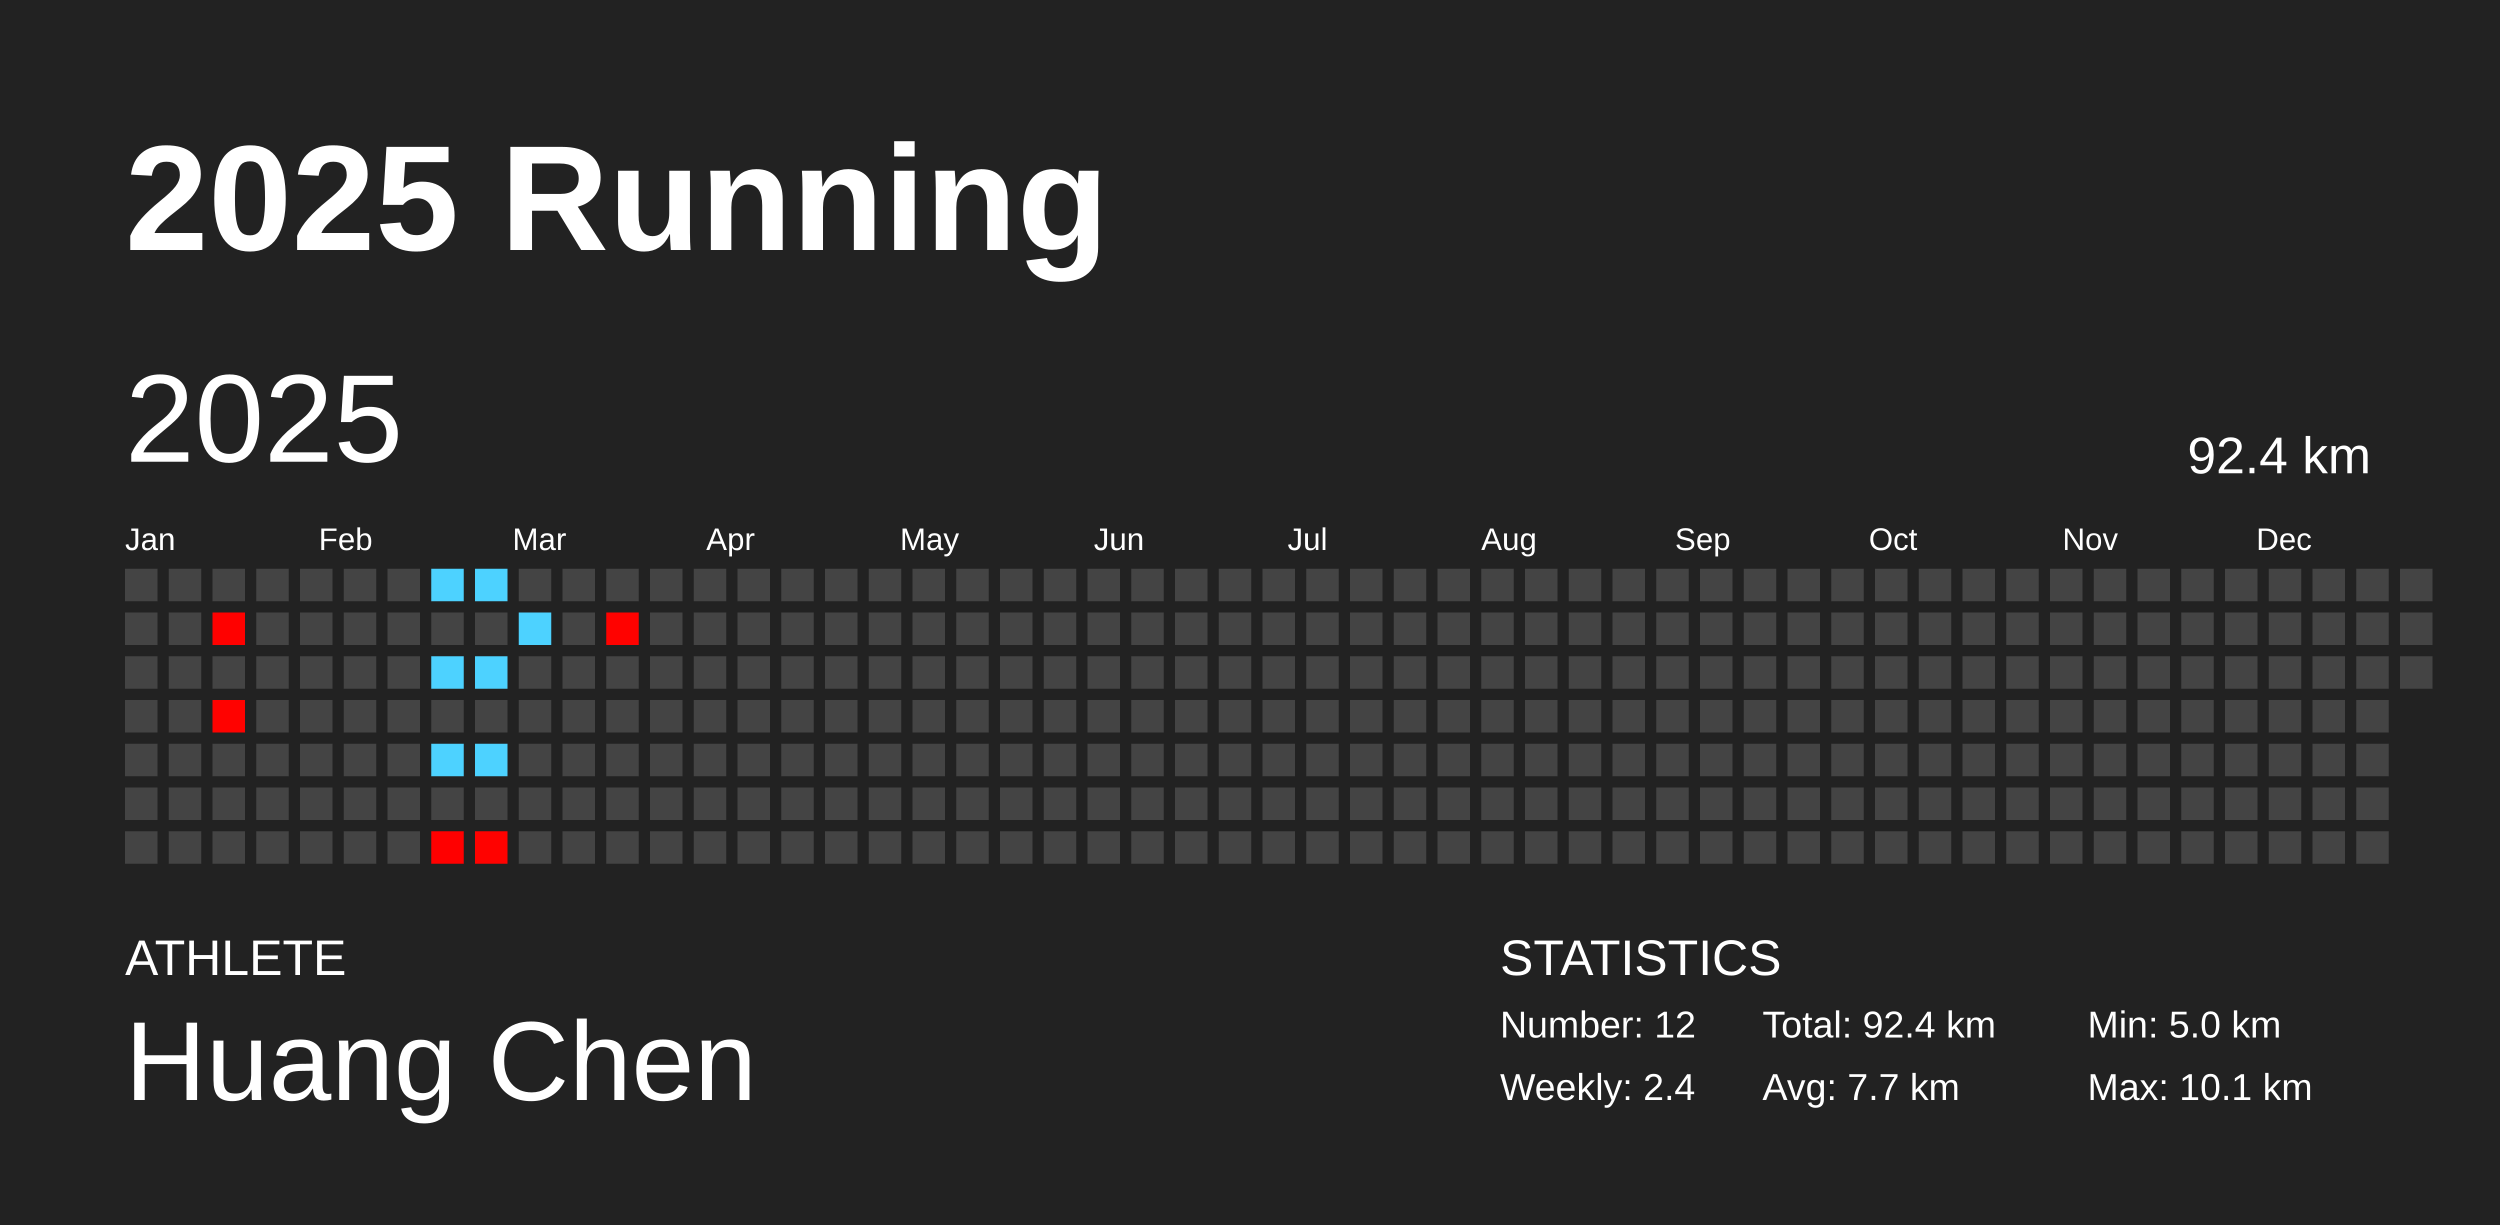
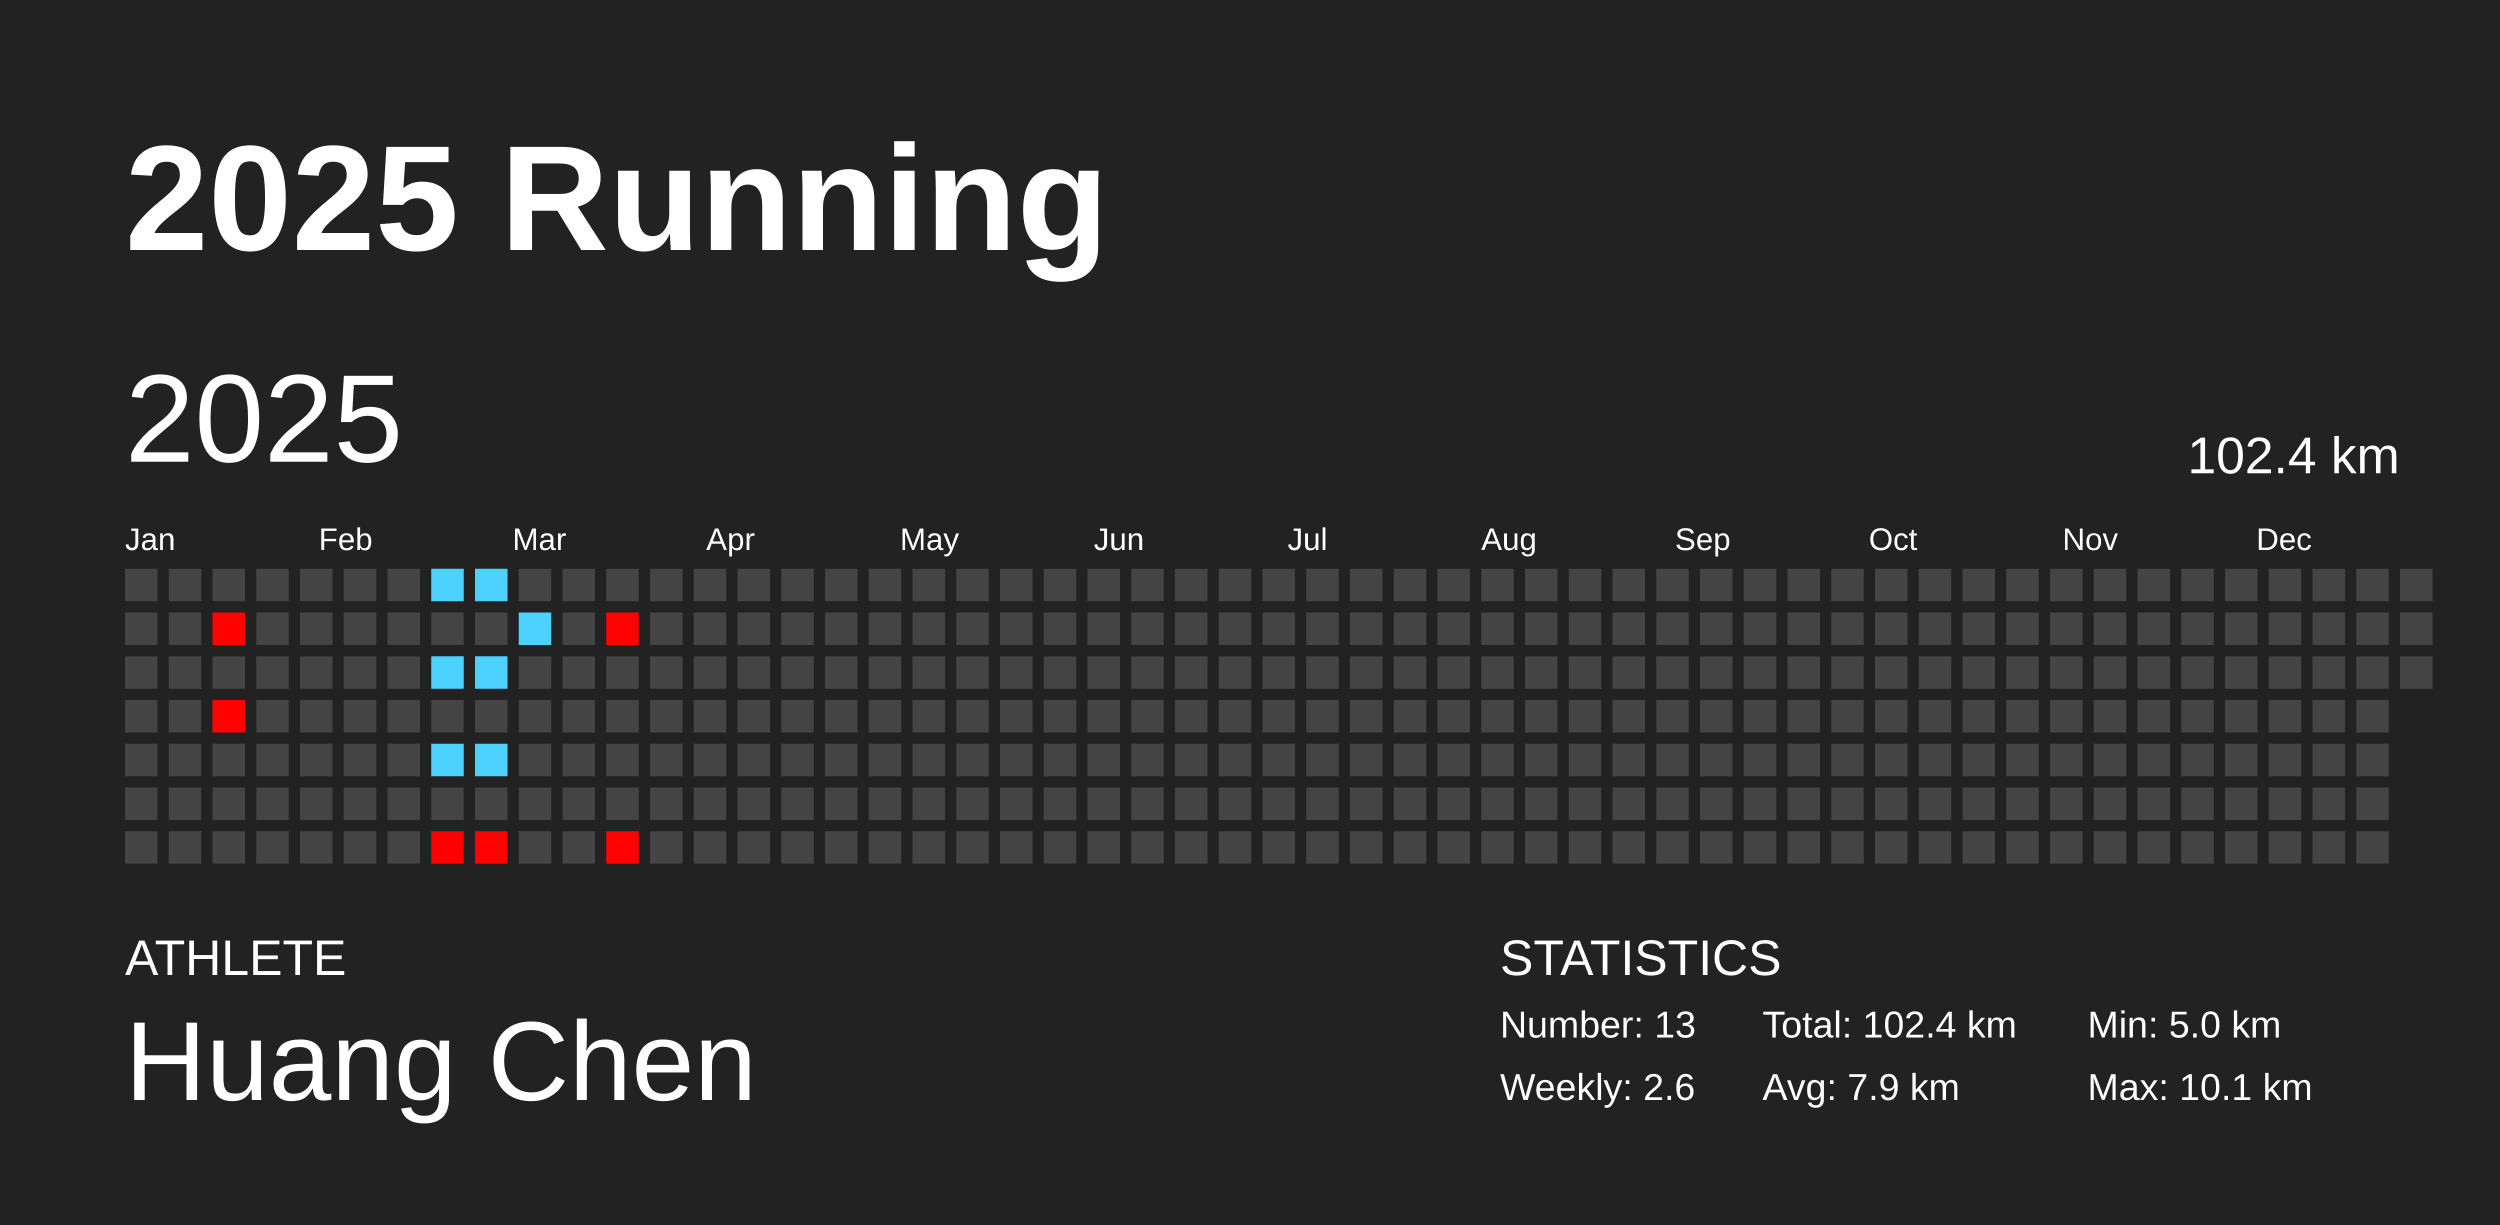
<svg xmlns="http://www.w3.org/2000/svg" baseProfile="full" height="98mm" version="1.1" viewBox="0,0,200,98" width="200mm">
  <defs />
  <rect fill="#222222" height="98" width="200" x="0" y="0" />
  <text fill="#FFFFFF" style="font-size:12px; font-family:Arial; font-weight:bold;" x="10" y="20">2025 Running</text>
  <text fill="#FFFFFF" style="font-size:4px; font-family:Arial" x="10" y="78">ATHLETE</text>
  <text fill="#FFFFFF" style="font-size:9px; font-family:Arial" x="10" y="88">Huang Chen</text>
  <text fill="#FFFFFF" style="font-size:4px; font-family:Arial" x="120" y="78">STATISTICS</text>
-   <text fill="#FFFFFF" style="font-size:3px; font-family:Arial" x="120" y="83">Number: 12</text>
-   <text fill="#FFFFFF" style="font-size:3px; font-family:Arial" x="120" y="88">Weekly: 2.4</text>
-   <text fill="#FFFFFF" style="font-size:3px; font-family:Arial" x="141" y="83">Total: 92.4 km</text>
-   <text fill="#FFFFFF" style="font-size:3px; font-family:Arial" x="141" y="88">Avg: 7.7 km</text>
+   <text fill="#FFFFFF" style="font-size:3px; font-family:Arial" x="120" y="83">Number: 13</text>
+   <text fill="#FFFFFF" style="font-size:3px; font-family:Arial" x="120" y="88">Weekly: 2.6</text>
+   <text fill="#FFFFFF" style="font-size:3px; font-family:Arial" x="141" y="83">Total: 102.4 km</text>
+   <text fill="#FFFFFF" style="font-size:3px; font-family:Arial" x="141" y="88">Avg: 7.9 km</text>
  <text fill="#FFFFFF" style="font-size:3px; font-family:Arial" x="167" y="83">Min: 5.0 km</text>
  <text fill="#FFFFFF" style="font-size:3px; font-family:Arial" x="167" y="88">Max: 10.1 km</text>
  <text dominant-baseline="hanging" fill="#FFFFFF" style="font-size:10.0px; font-family:Arial;" x="10" y="30">2025</text>
-   <text dominant-baseline="hanging" fill="#FFFFFF" style="font-size:4.125px; font-family:Arial;" x="175" y="35">92.4 km</text>
+   <text dominant-baseline="hanging" fill="#FFFFFF" style="font-size:4.125px; font-family:Arial;" x="175" y="35">102.4 km</text>
  <text fill="#FFFFFF" style="font-size:2.5px; font-family:Arial" x="10.0" y="44">Jan</text>
  <text fill="#FFFFFF" style="font-size:2.5px; font-family:Arial" x="25.5" y="44">Feb</text>
  <text fill="#FFFFFF" style="font-size:2.5px; font-family:Arial" x="41.0" y="44">Mar</text>
  <text fill="#FFFFFF" style="font-size:2.5px; font-family:Arial" x="56.5" y="44">Apr</text>
  <text fill="#FFFFFF" style="font-size:2.5px; font-family:Arial" x="72.0" y="44">May</text>
  <text fill="#FFFFFF" style="font-size:2.5px; font-family:Arial" x="87.5" y="44">Jun</text>
  <text fill="#FFFFFF" style="font-size:2.5px; font-family:Arial" x="103.0" y="44">Jul</text>
  <text fill="#FFFFFF" style="font-size:2.5px; font-family:Arial" x="118.5" y="44">Aug</text>
  <text fill="#FFFFFF" style="font-size:2.5px; font-family:Arial" x="134.0" y="44">Sep</text>
  <text fill="#FFFFFF" style="font-size:2.5px; font-family:Arial" x="149.5" y="44">Oct</text>
  <text fill="#FFFFFF" style="font-size:2.5px; font-family:Arial" x="165.0" y="44">Nov</text>
  <text fill="#FFFFFF" style="font-size:2.5px; font-family:Arial" x="180.5" y="44">Dec</text>
  <rect fill="#444444" height="2.6" width="2.6" x="10.0" y="45.5" />
  <rect fill="#444444" height="2.6" width="2.6" x="10.0" y="49.0" />
  <rect fill="#444444" height="2.6" width="2.6" x="10.0" y="52.5" />
  <rect fill="#444444" height="2.6" width="2.6" x="10.0" y="56.0" />
  <rect fill="#444444" height="2.6" width="2.6" x="10.0" y="59.5" />
  <rect fill="#444444" height="2.6" width="2.6" x="10.0" y="63.0" />
  <rect fill="#444444" height="2.6" width="2.6" x="10.0" y="66.5" />
  <rect fill="#444444" height="2.6" width="2.6" x="13.5" y="45.5" />
  <rect fill="#444444" height="2.6" width="2.6" x="13.5" y="49.0" />
  <rect fill="#444444" height="2.6" width="2.6" x="13.5" y="52.5" />
  <rect fill="#444444" height="2.6" width="2.6" x="13.5" y="56.0" />
  <rect fill="#444444" height="2.6" width="2.6" x="13.5" y="59.5" />
  <rect fill="#444444" height="2.6" width="2.6" x="13.5" y="63.0" />
  <rect fill="#444444" height="2.6" width="2.6" x="13.5" y="66.5" />
  <rect fill="#444444" height="2.6" width="2.6" x="17.0" y="45.5" />
  <rect fill="#ff0100" height="2.6" width="2.6" x="17.0" y="49.0" />
  <rect fill="#444444" height="2.6" width="2.6" x="17.0" y="52.5" />
  <rect fill="#ff0200" height="2.6" width="2.6" x="17.0" y="56.0" />
  <rect fill="#444444" height="2.6" width="2.6" x="17.0" y="59.5" />
  <rect fill="#444444" height="2.6" width="2.6" x="17.0" y="63.0" />
  <rect fill="#444444" height="2.6" width="2.6" x="17.0" y="66.5" />
  <rect fill="#444444" height="2.6" width="2.6" x="20.5" y="45.5" />
  <rect fill="#444444" height="2.6" width="2.6" x="20.5" y="49.0" />
  <rect fill="#444444" height="2.6" width="2.6" x="20.5" y="52.5" />
  <rect fill="#444444" height="2.6" width="2.6" x="20.5" y="56.0" />
  <rect fill="#444444" height="2.6" width="2.6" x="20.5" y="59.5" />
  <rect fill="#444444" height="2.6" width="2.6" x="20.5" y="63.0" />
  <rect fill="#444444" height="2.6" width="2.6" x="20.5" y="66.5" />
  <rect fill="#444444" height="2.6" width="2.6" x="24.0" y="45.5" />
  <rect fill="#444444" height="2.6" width="2.6" x="24.0" y="49.0" />
  <rect fill="#444444" height="2.6" width="2.6" x="24.0" y="52.5" />
  <rect fill="#444444" height="2.6" width="2.6" x="24.0" y="56.0" />
  <rect fill="#444444" height="2.6" width="2.6" x="24.0" y="59.5" />
  <rect fill="#444444" height="2.6" width="2.6" x="24.0" y="63.0" />
  <rect fill="#444444" height="2.6" width="2.6" x="24.0" y="66.5" />
  <rect fill="#444444" height="2.6" width="2.6" x="27.5" y="45.5" />
  <rect fill="#444444" height="2.6" width="2.6" x="27.5" y="49.0" />
  <rect fill="#444444" height="2.6" width="2.6" x="27.5" y="52.5" />
  <rect fill="#444444" height="2.6" width="2.6" x="27.5" y="56.0" />
  <rect fill="#444444" height="2.6" width="2.6" x="27.5" y="59.5" />
  <rect fill="#444444" height="2.6" width="2.6" x="27.5" y="63.0" />
  <rect fill="#444444" height="2.6" width="2.6" x="27.5" y="66.5" />
  <rect fill="#444444" height="2.6" width="2.6" x="31.0" y="45.5" />
  <rect fill="#444444" height="2.6" width="2.6" x="31.0" y="49.0" />
  <rect fill="#444444" height="2.6" width="2.6" x="31.0" y="52.5" />
  <rect fill="#444444" height="2.6" width="2.6" x="31.0" y="56.0" />
  <rect fill="#444444" height="2.6" width="2.6" x="31.0" y="59.5" />
  <rect fill="#444444" height="2.6" width="2.6" x="31.0" y="63.0" />
  <rect fill="#444444" height="2.6" width="2.6" x="31.0" y="66.5" />
  <rect fill="#4dd2ff" height="2.6" width="2.6" x="34.5" y="45.5" />
  <rect fill="#444444" height="2.6" width="2.6" x="34.5" y="49.0" />
  <rect fill="#4dd2ff" height="2.6" width="2.6" x="34.5" y="52.5" />
  <rect fill="#444444" height="2.6" width="2.6" x="34.5" y="56.0" />
  <rect fill="#4dd2ff" height="2.6" width="2.6" x="34.5" y="59.5" />
  <rect fill="#444444" height="2.6" width="2.6" x="34.5" y="63.0" />
  <rect fill="#ff0000" height="2.6" width="2.6" x="34.5" y="66.5" />
  <rect fill="#4dd2ff" height="2.6" width="2.6" x="38.0" y="45.5" />
  <rect fill="#444444" height="2.6" width="2.6" x="38.0" y="49.0" />
  <rect fill="#4dd2ff" height="2.6" width="2.6" x="38.0" y="52.5" />
  <rect fill="#444444" height="2.6" width="2.6" x="38.0" y="56.0" />
  <rect fill="#4dd2ff" height="2.6" width="2.6" x="38.0" y="59.5" />
  <rect fill="#444444" height="2.6" width="2.6" x="38.0" y="63.0" />
  <rect fill="#ff0200" height="2.6" width="2.6" x="38.0" y="66.5" />
  <rect fill="#444444" height="2.6" width="2.6" x="41.5" y="45.5" />
  <rect fill="#4dd2ff" height="2.6" width="2.6" x="41.5" y="49.0" />
  <rect fill="#444444" height="2.6" width="2.6" x="41.5" y="52.5" />
  <rect fill="#444444" height="2.6" width="2.6" x="41.5" y="56.0" />
  <rect fill="#444444" height="2.6" width="2.6" x="41.5" y="59.5" />
  <rect fill="#444444" height="2.6" width="2.6" x="41.5" y="63.0" />
  <rect fill="#444444" height="2.6" width="2.6" x="41.5" y="66.5" />
  <rect fill="#444444" height="2.6" width="2.6" x="45.0" y="45.5" />
  <rect fill="#444444" height="2.6" width="2.6" x="45.0" y="49.0" />
  <rect fill="#444444" height="2.6" width="2.6" x="45.0" y="52.5" />
  <rect fill="#444444" height="2.6" width="2.6" x="45.0" y="56.0" />
  <rect fill="#444444" height="2.6" width="2.6" x="45.0" y="59.5" />
  <rect fill="#444444" height="2.6" width="2.6" x="45.0" y="63.0" />
  <rect fill="#444444" height="2.6" width="2.6" x="45.0" y="66.5" />
  <rect fill="#444444" height="2.6" width="2.6" x="48.5" y="45.5" />
  <rect fill="#ff0200" height="2.6" width="2.6" x="48.5" y="49.0" />
  <rect fill="#444444" height="2.6" width="2.6" x="48.5" y="52.5" />
  <rect fill="#444444" height="2.6" width="2.6" x="48.5" y="56.0" />
  <rect fill="#444444" height="2.6" width="2.6" x="48.5" y="59.5" />
  <rect fill="#444444" height="2.6" width="2.6" x="48.5" y="63.0" />
-   <rect fill="#444444" height="2.6" width="2.6" x="48.5" y="66.5" />
+   <rect fill="#ff0200" height="2.6" width="2.6" x="48.5" y="66.5" />
  <rect fill="#444444" height="2.6" width="2.6" x="52.0" y="45.5" />
  <rect fill="#444444" height="2.6" width="2.6" x="52.0" y="49.0" />
  <rect fill="#444444" height="2.6" width="2.6" x="52.0" y="52.5" />
  <rect fill="#444444" height="2.6" width="2.6" x="52.0" y="56.0" />
  <rect fill="#444444" height="2.6" width="2.6" x="52.0" y="59.5" />
  <rect fill="#444444" height="2.6" width="2.6" x="52.0" y="63.0" />
  <rect fill="#444444" height="2.6" width="2.6" x="52.0" y="66.5" />
  <rect fill="#444444" height="2.6" width="2.6" x="55.5" y="45.5" />
  <rect fill="#444444" height="2.6" width="2.6" x="55.5" y="49.0" />
  <rect fill="#444444" height="2.6" width="2.6" x="55.5" y="52.5" />
  <rect fill="#444444" height="2.6" width="2.6" x="55.5" y="56.0" />
  <rect fill="#444444" height="2.6" width="2.6" x="55.5" y="59.5" />
  <rect fill="#444444" height="2.6" width="2.6" x="55.5" y="63.0" />
  <rect fill="#444444" height="2.6" width="2.6" x="55.5" y="66.5" />
  <rect fill="#444444" height="2.6" width="2.6" x="59.0" y="45.5" />
  <rect fill="#444444" height="2.6" width="2.6" x="59.0" y="49.0" />
  <rect fill="#444444" height="2.6" width="2.6" x="59.0" y="52.5" />
  <rect fill="#444444" height="2.6" width="2.6" x="59.0" y="56.0" />
  <rect fill="#444444" height="2.6" width="2.6" x="59.0" y="59.5" />
  <rect fill="#444444" height="2.6" width="2.6" x="59.0" y="63.0" />
  <rect fill="#444444" height="2.6" width="2.6" x="59.0" y="66.5" />
  <rect fill="#444444" height="2.6" width="2.6" x="62.5" y="45.5" />
  <rect fill="#444444" height="2.6" width="2.6" x="62.5" y="49.0" />
  <rect fill="#444444" height="2.6" width="2.6" x="62.5" y="52.5" />
  <rect fill="#444444" height="2.6" width="2.6" x="62.5" y="56.0" />
  <rect fill="#444444" height="2.6" width="2.6" x="62.5" y="59.5" />
  <rect fill="#444444" height="2.6" width="2.6" x="62.5" y="63.0" />
  <rect fill="#444444" height="2.6" width="2.6" x="62.5" y="66.5" />
  <rect fill="#444444" height="2.6" width="2.6" x="66.0" y="45.5" />
  <rect fill="#444444" height="2.6" width="2.6" x="66.0" y="49.0" />
  <rect fill="#444444" height="2.6" width="2.6" x="66.0" y="52.5" />
  <rect fill="#444444" height="2.6" width="2.6" x="66.0" y="56.0" />
  <rect fill="#444444" height="2.6" width="2.6" x="66.0" y="59.5" />
  <rect fill="#444444" height="2.6" width="2.6" x="66.0" y="63.0" />
  <rect fill="#444444" height="2.6" width="2.6" x="66.0" y="66.5" />
  <rect fill="#444444" height="2.6" width="2.6" x="69.5" y="45.5" />
  <rect fill="#444444" height="2.6" width="2.6" x="69.5" y="49.0" />
  <rect fill="#444444" height="2.6" width="2.6" x="69.5" y="52.5" />
  <rect fill="#444444" height="2.6" width="2.6" x="69.5" y="56.0" />
  <rect fill="#444444" height="2.6" width="2.6" x="69.5" y="59.5" />
  <rect fill="#444444" height="2.6" width="2.6" x="69.5" y="63.0" />
  <rect fill="#444444" height="2.6" width="2.6" x="69.5" y="66.5" />
  <rect fill="#444444" height="2.6" width="2.6" x="73.0" y="45.5" />
  <rect fill="#444444" height="2.6" width="2.6" x="73.0" y="49.0" />
  <rect fill="#444444" height="2.6" width="2.6" x="73.0" y="52.5" />
  <rect fill="#444444" height="2.6" width="2.6" x="73.0" y="56.0" />
  <rect fill="#444444" height="2.6" width="2.6" x="73.0" y="59.5" />
  <rect fill="#444444" height="2.6" width="2.6" x="73.0" y="63.0" />
  <rect fill="#444444" height="2.6" width="2.6" x="73.0" y="66.5" />
  <rect fill="#444444" height="2.6" width="2.6" x="76.5" y="45.5" />
  <rect fill="#444444" height="2.6" width="2.6" x="76.5" y="49.0" />
  <rect fill="#444444" height="2.6" width="2.6" x="76.5" y="52.5" />
  <rect fill="#444444" height="2.6" width="2.6" x="76.5" y="56.0" />
  <rect fill="#444444" height="2.6" width="2.6" x="76.5" y="59.5" />
  <rect fill="#444444" height="2.6" width="2.6" x="76.5" y="63.0" />
  <rect fill="#444444" height="2.6" width="2.6" x="76.5" y="66.5" />
  <rect fill="#444444" height="2.6" width="2.6" x="80.0" y="45.5" />
  <rect fill="#444444" height="2.6" width="2.6" x="80.0" y="49.0" />
  <rect fill="#444444" height="2.6" width="2.6" x="80.0" y="52.5" />
  <rect fill="#444444" height="2.6" width="2.6" x="80.0" y="56.0" />
  <rect fill="#444444" height="2.6" width="2.6" x="80.0" y="59.5" />
  <rect fill="#444444" height="2.6" width="2.6" x="80.0" y="63.0" />
  <rect fill="#444444" height="2.6" width="2.6" x="80.0" y="66.5" />
  <rect fill="#444444" height="2.6" width="2.6" x="83.5" y="45.5" />
  <rect fill="#444444" height="2.6" width="2.6" x="83.5" y="49.0" />
  <rect fill="#444444" height="2.6" width="2.6" x="83.5" y="52.5" />
  <rect fill="#444444" height="2.6" width="2.6" x="83.5" y="56.0" />
  <rect fill="#444444" height="2.6" width="2.6" x="83.5" y="59.5" />
  <rect fill="#444444" height="2.6" width="2.6" x="83.5" y="63.0" />
  <rect fill="#444444" height="2.6" width="2.6" x="83.5" y="66.5" />
  <rect fill="#444444" height="2.6" width="2.6" x="87.0" y="45.5" />
  <rect fill="#444444" height="2.6" width="2.6" x="87.0" y="49.0" />
  <rect fill="#444444" height="2.6" width="2.6" x="87.0" y="52.5" />
  <rect fill="#444444" height="2.6" width="2.6" x="87.0" y="56.0" />
  <rect fill="#444444" height="2.6" width="2.6" x="87.0" y="59.5" />
  <rect fill="#444444" height="2.6" width="2.6" x="87.0" y="63.0" />
  <rect fill="#444444" height="2.6" width="2.6" x="87.0" y="66.5" />
  <rect fill="#444444" height="2.6" width="2.6" x="90.5" y="45.5" />
  <rect fill="#444444" height="2.6" width="2.6" x="90.5" y="49.0" />
  <rect fill="#444444" height="2.6" width="2.6" x="90.5" y="52.5" />
  <rect fill="#444444" height="2.6" width="2.6" x="90.5" y="56.0" />
  <rect fill="#444444" height="2.6" width="2.6" x="90.5" y="59.5" />
  <rect fill="#444444" height="2.6" width="2.6" x="90.5" y="63.0" />
  <rect fill="#444444" height="2.6" width="2.6" x="90.5" y="66.5" />
  <rect fill="#444444" height="2.6" width="2.6" x="94.0" y="45.5" />
  <rect fill="#444444" height="2.6" width="2.6" x="94.0" y="49.0" />
  <rect fill="#444444" height="2.6" width="2.6" x="94.0" y="52.5" />
  <rect fill="#444444" height="2.6" width="2.6" x="94.0" y="56.0" />
  <rect fill="#444444" height="2.6" width="2.6" x="94.0" y="59.5" />
  <rect fill="#444444" height="2.6" width="2.6" x="94.0" y="63.0" />
  <rect fill="#444444" height="2.6" width="2.6" x="94.0" y="66.5" />
  <rect fill="#444444" height="2.6" width="2.6" x="97.5" y="45.5" />
  <rect fill="#444444" height="2.6" width="2.6" x="97.5" y="49.0" />
  <rect fill="#444444" height="2.6" width="2.6" x="97.5" y="52.5" />
  <rect fill="#444444" height="2.6" width="2.6" x="97.5" y="56.0" />
  <rect fill="#444444" height="2.6" width="2.6" x="97.5" y="59.5" />
  <rect fill="#444444" height="2.6" width="2.6" x="97.5" y="63.0" />
  <rect fill="#444444" height="2.6" width="2.6" x="97.5" y="66.5" />
  <rect fill="#444444" height="2.6" width="2.6" x="101.0" y="45.5" />
  <rect fill="#444444" height="2.6" width="2.6" x="101.0" y="49.0" />
  <rect fill="#444444" height="2.6" width="2.6" x="101.0" y="52.5" />
  <rect fill="#444444" height="2.6" width="2.6" x="101.0" y="56.0" />
  <rect fill="#444444" height="2.6" width="2.6" x="101.0" y="59.5" />
  <rect fill="#444444" height="2.6" width="2.6" x="101.0" y="63.0" />
  <rect fill="#444444" height="2.6" width="2.6" x="101.0" y="66.5" />
  <rect fill="#444444" height="2.6" width="2.6" x="104.5" y="45.5" />
  <rect fill="#444444" height="2.6" width="2.6" x="104.5" y="49.0" />
  <rect fill="#444444" height="2.6" width="2.6" x="104.5" y="52.5" />
  <rect fill="#444444" height="2.6" width="2.6" x="104.5" y="56.0" />
  <rect fill="#444444" height="2.6" width="2.6" x="104.5" y="59.5" />
  <rect fill="#444444" height="2.6" width="2.6" x="104.5" y="63.0" />
  <rect fill="#444444" height="2.6" width="2.6" x="104.5" y="66.5" />
  <rect fill="#444444" height="2.6" width="2.6" x="108.0" y="45.5" />
  <rect fill="#444444" height="2.6" width="2.6" x="108.0" y="49.0" />
  <rect fill="#444444" height="2.6" width="2.6" x="108.0" y="52.5" />
  <rect fill="#444444" height="2.6" width="2.6" x="108.0" y="56.0" />
  <rect fill="#444444" height="2.6" width="2.6" x="108.0" y="59.5" />
  <rect fill="#444444" height="2.6" width="2.6" x="108.0" y="63.0" />
  <rect fill="#444444" height="2.6" width="2.6" x="108.0" y="66.5" />
  <rect fill="#444444" height="2.6" width="2.6" x="111.5" y="45.5" />
  <rect fill="#444444" height="2.6" width="2.6" x="111.5" y="49.0" />
  <rect fill="#444444" height="2.6" width="2.6" x="111.5" y="52.5" />
  <rect fill="#444444" height="2.6" width="2.6" x="111.5" y="56.0" />
  <rect fill="#444444" height="2.6" width="2.6" x="111.5" y="59.5" />
  <rect fill="#444444" height="2.6" width="2.6" x="111.5" y="63.0" />
  <rect fill="#444444" height="2.6" width="2.6" x="111.5" y="66.5" />
  <rect fill="#444444" height="2.6" width="2.6" x="115.0" y="45.5" />
  <rect fill="#444444" height="2.6" width="2.6" x="115.0" y="49.0" />
  <rect fill="#444444" height="2.6" width="2.6" x="115.0" y="52.5" />
  <rect fill="#444444" height="2.6" width="2.6" x="115.0" y="56.0" />
  <rect fill="#444444" height="2.6" width="2.6" x="115.0" y="59.5" />
  <rect fill="#444444" height="2.6" width="2.6" x="115.0" y="63.0" />
  <rect fill="#444444" height="2.6" width="2.6" x="115.0" y="66.5" />
  <rect fill="#444444" height="2.6" width="2.6" x="118.5" y="45.5" />
  <rect fill="#444444" height="2.6" width="2.6" x="118.5" y="49.0" />
  <rect fill="#444444" height="2.6" width="2.6" x="118.5" y="52.5" />
  <rect fill="#444444" height="2.6" width="2.6" x="118.5" y="56.0" />
  <rect fill="#444444" height="2.6" width="2.6" x="118.5" y="59.5" />
  <rect fill="#444444" height="2.6" width="2.6" x="118.5" y="63.0" />
  <rect fill="#444444" height="2.6" width="2.6" x="118.5" y="66.5" />
  <rect fill="#444444" height="2.6" width="2.6" x="122.0" y="45.5" />
  <rect fill="#444444" height="2.6" width="2.6" x="122.0" y="49.0" />
  <rect fill="#444444" height="2.6" width="2.6" x="122.0" y="52.5" />
  <rect fill="#444444" height="2.6" width="2.6" x="122.0" y="56.0" />
  <rect fill="#444444" height="2.6" width="2.6" x="122.0" y="59.5" />
  <rect fill="#444444" height="2.6" width="2.6" x="122.0" y="63.0" />
  <rect fill="#444444" height="2.6" width="2.6" x="122.0" y="66.5" />
  <rect fill="#444444" height="2.6" width="2.6" x="125.5" y="45.5" />
  <rect fill="#444444" height="2.6" width="2.6" x="125.5" y="49.0" />
  <rect fill="#444444" height="2.6" width="2.6" x="125.5" y="52.5" />
  <rect fill="#444444" height="2.6" width="2.6" x="125.5" y="56.0" />
  <rect fill="#444444" height="2.6" width="2.6" x="125.5" y="59.5" />
  <rect fill="#444444" height="2.6" width="2.6" x="125.5" y="63.0" />
  <rect fill="#444444" height="2.6" width="2.6" x="125.5" y="66.5" />
  <rect fill="#444444" height="2.6" width="2.6" x="129.0" y="45.5" />
  <rect fill="#444444" height="2.6" width="2.6" x="129.0" y="49.0" />
  <rect fill="#444444" height="2.6" width="2.6" x="129.0" y="52.5" />
  <rect fill="#444444" height="2.6" width="2.6" x="129.0" y="56.0" />
  <rect fill="#444444" height="2.6" width="2.6" x="129.0" y="59.5" />
  <rect fill="#444444" height="2.6" width="2.6" x="129.0" y="63.0" />
  <rect fill="#444444" height="2.6" width="2.6" x="129.0" y="66.5" />
  <rect fill="#444444" height="2.6" width="2.6" x="132.5" y="45.5" />
  <rect fill="#444444" height="2.6" width="2.6" x="132.5" y="49.0" />
  <rect fill="#444444" height="2.6" width="2.6" x="132.5" y="52.5" />
  <rect fill="#444444" height="2.6" width="2.6" x="132.5" y="56.0" />
  <rect fill="#444444" height="2.6" width="2.6" x="132.5" y="59.5" />
  <rect fill="#444444" height="2.6" width="2.6" x="132.5" y="63.0" />
  <rect fill="#444444" height="2.6" width="2.6" x="132.5" y="66.5" />
  <rect fill="#444444" height="2.6" width="2.6" x="136.0" y="45.5" />
  <rect fill="#444444" height="2.6" width="2.6" x="136.0" y="49.0" />
  <rect fill="#444444" height="2.6" width="2.6" x="136.0" y="52.5" />
  <rect fill="#444444" height="2.6" width="2.6" x="136.0" y="56.0" />
  <rect fill="#444444" height="2.6" width="2.6" x="136.0" y="59.5" />
  <rect fill="#444444" height="2.6" width="2.6" x="136.0" y="63.0" />
  <rect fill="#444444" height="2.6" width="2.6" x="136.0" y="66.5" />
  <rect fill="#444444" height="2.6" width="2.6" x="139.5" y="45.5" />
  <rect fill="#444444" height="2.6" width="2.6" x="139.5" y="49.0" />
  <rect fill="#444444" height="2.6" width="2.6" x="139.5" y="52.5" />
  <rect fill="#444444" height="2.6" width="2.6" x="139.5" y="56.0" />
  <rect fill="#444444" height="2.6" width="2.6" x="139.5" y="59.5" />
  <rect fill="#444444" height="2.6" width="2.6" x="139.5" y="63.0" />
  <rect fill="#444444" height="2.6" width="2.6" x="139.5" y="66.5" />
  <rect fill="#444444" height="2.6" width="2.6" x="143.0" y="45.5" />
  <rect fill="#444444" height="2.6" width="2.6" x="143.0" y="49.0" />
  <rect fill="#444444" height="2.6" width="2.6" x="143.0" y="52.5" />
  <rect fill="#444444" height="2.6" width="2.6" x="143.0" y="56.0" />
  <rect fill="#444444" height="2.6" width="2.6" x="143.0" y="59.5" />
  <rect fill="#444444" height="2.6" width="2.6" x="143.0" y="63.0" />
  <rect fill="#444444" height="2.6" width="2.6" x="143.0" y="66.5" />
  <rect fill="#444444" height="2.6" width="2.6" x="146.5" y="45.5" />
  <rect fill="#444444" height="2.6" width="2.6" x="146.5" y="49.0" />
  <rect fill="#444444" height="2.6" width="2.6" x="146.5" y="52.5" />
  <rect fill="#444444" height="2.6" width="2.6" x="146.5" y="56.0" />
  <rect fill="#444444" height="2.6" width="2.6" x="146.5" y="59.5" />
  <rect fill="#444444" height="2.6" width="2.6" x="146.5" y="63.0" />
  <rect fill="#444444" height="2.6" width="2.6" x="146.5" y="66.5" />
  <rect fill="#444444" height="2.6" width="2.6" x="150.0" y="45.5" />
  <rect fill="#444444" height="2.6" width="2.6" x="150.0" y="49.0" />
  <rect fill="#444444" height="2.6" width="2.6" x="150.0" y="52.5" />
  <rect fill="#444444" height="2.6" width="2.6" x="150.0" y="56.0" />
  <rect fill="#444444" height="2.6" width="2.6" x="150.0" y="59.5" />
  <rect fill="#444444" height="2.6" width="2.6" x="150.0" y="63.0" />
  <rect fill="#444444" height="2.6" width="2.6" x="150.0" y="66.5" />
  <rect fill="#444444" height="2.6" width="2.6" x="153.5" y="45.5" />
  <rect fill="#444444" height="2.6" width="2.6" x="153.5" y="49.0" />
  <rect fill="#444444" height="2.6" width="2.6" x="153.5" y="52.5" />
  <rect fill="#444444" height="2.6" width="2.6" x="153.5" y="56.0" />
  <rect fill="#444444" height="2.6" width="2.6" x="153.5" y="59.5" />
  <rect fill="#444444" height="2.6" width="2.6" x="153.5" y="63.0" />
  <rect fill="#444444" height="2.6" width="2.6" x="153.5" y="66.5" />
  <rect fill="#444444" height="2.6" width="2.6" x="157.0" y="45.5" />
  <rect fill="#444444" height="2.6" width="2.6" x="157.0" y="49.0" />
  <rect fill="#444444" height="2.6" width="2.6" x="157.0" y="52.5" />
  <rect fill="#444444" height="2.6" width="2.6" x="157.0" y="56.0" />
  <rect fill="#444444" height="2.6" width="2.6" x="157.0" y="59.5" />
  <rect fill="#444444" height="2.6" width="2.6" x="157.0" y="63.0" />
  <rect fill="#444444" height="2.6" width="2.6" x="157.0" y="66.5" />
  <rect fill="#444444" height="2.6" width="2.6" x="160.5" y="45.5" />
  <rect fill="#444444" height="2.6" width="2.6" x="160.5" y="49.0" />
  <rect fill="#444444" height="2.6" width="2.6" x="160.5" y="52.5" />
  <rect fill="#444444" height="2.6" width="2.6" x="160.5" y="56.0" />
  <rect fill="#444444" height="2.6" width="2.6" x="160.5" y="59.5" />
  <rect fill="#444444" height="2.6" width="2.6" x="160.5" y="63.0" />
  <rect fill="#444444" height="2.6" width="2.6" x="160.5" y="66.5" />
  <rect fill="#444444" height="2.6" width="2.6" x="164.0" y="45.5" />
  <rect fill="#444444" height="2.6" width="2.6" x="164.0" y="49.0" />
  <rect fill="#444444" height="2.6" width="2.6" x="164.0" y="52.5" />
  <rect fill="#444444" height="2.6" width="2.6" x="164.0" y="56.0" />
  <rect fill="#444444" height="2.6" width="2.6" x="164.0" y="59.5" />
  <rect fill="#444444" height="2.6" width="2.6" x="164.0" y="63.0" />
  <rect fill="#444444" height="2.6" width="2.6" x="164.0" y="66.5" />
  <rect fill="#444444" height="2.6" width="2.6" x="167.5" y="45.5" />
  <rect fill="#444444" height="2.6" width="2.6" x="167.5" y="49.0" />
  <rect fill="#444444" height="2.6" width="2.6" x="167.5" y="52.5" />
  <rect fill="#444444" height="2.6" width="2.6" x="167.5" y="56.0" />
  <rect fill="#444444" height="2.6" width="2.6" x="167.5" y="59.5" />
  <rect fill="#444444" height="2.6" width="2.6" x="167.5" y="63.0" />
  <rect fill="#444444" height="2.6" width="2.6" x="167.5" y="66.5" />
  <rect fill="#444444" height="2.6" width="2.6" x="171.0" y="45.5" />
  <rect fill="#444444" height="2.6" width="2.6" x="171.0" y="49.0" />
  <rect fill="#444444" height="2.6" width="2.6" x="171.0" y="52.5" />
  <rect fill="#444444" height="2.6" width="2.6" x="171.0" y="56.0" />
  <rect fill="#444444" height="2.6" width="2.6" x="171.0" y="59.5" />
  <rect fill="#444444" height="2.6" width="2.6" x="171.0" y="63.0" />
  <rect fill="#444444" height="2.6" width="2.6" x="171.0" y="66.5" />
  <rect fill="#444444" height="2.6" width="2.6" x="174.5" y="45.5" />
  <rect fill="#444444" height="2.6" width="2.6" x="174.5" y="49.0" />
  <rect fill="#444444" height="2.6" width="2.6" x="174.5" y="52.5" />
  <rect fill="#444444" height="2.6" width="2.6" x="174.5" y="56.0" />
  <rect fill="#444444" height="2.6" width="2.6" x="174.5" y="59.5" />
  <rect fill="#444444" height="2.6" width="2.6" x="174.5" y="63.0" />
  <rect fill="#444444" height="2.6" width="2.6" x="174.5" y="66.5" />
  <rect fill="#444444" height="2.6" width="2.6" x="178.0" y="45.5" />
  <rect fill="#444444" height="2.6" width="2.6" x="178.0" y="49.0" />
  <rect fill="#444444" height="2.6" width="2.6" x="178.0" y="52.5" />
  <rect fill="#444444" height="2.6" width="2.6" x="178.0" y="56.0" />
  <rect fill="#444444" height="2.6" width="2.6" x="178.0" y="59.5" />
  <rect fill="#444444" height="2.6" width="2.6" x="178.0" y="63.0" />
  <rect fill="#444444" height="2.6" width="2.6" x="178.0" y="66.5" />
  <rect fill="#444444" height="2.6" width="2.6" x="181.5" y="45.5" />
  <rect fill="#444444" height="2.6" width="2.6" x="181.5" y="49.0" />
  <rect fill="#444444" height="2.6" width="2.6" x="181.5" y="52.5" />
  <rect fill="#444444" height="2.6" width="2.6" x="181.5" y="56.0" />
  <rect fill="#444444" height="2.6" width="2.6" x="181.5" y="59.5" />
  <rect fill="#444444" height="2.6" width="2.6" x="181.5" y="63.0" />
  <rect fill="#444444" height="2.6" width="2.6" x="181.5" y="66.5" />
  <rect fill="#444444" height="2.6" width="2.6" x="185.0" y="45.5" />
  <rect fill="#444444" height="2.6" width="2.6" x="185.0" y="49.0" />
  <rect fill="#444444" height="2.6" width="2.6" x="185.0" y="52.5" />
  <rect fill="#444444" height="2.6" width="2.6" x="185.0" y="56.0" />
  <rect fill="#444444" height="2.6" width="2.6" x="185.0" y="59.5" />
  <rect fill="#444444" height="2.6" width="2.6" x="185.0" y="63.0" />
  <rect fill="#444444" height="2.6" width="2.6" x="185.0" y="66.5" />
  <rect fill="#444444" height="2.6" width="2.6" x="188.5" y="45.5" />
  <rect fill="#444444" height="2.6" width="2.6" x="188.5" y="49.0" />
  <rect fill="#444444" height="2.6" width="2.6" x="188.5" y="52.5" />
  <rect fill="#444444" height="2.6" width="2.6" x="188.5" y="56.0" />
  <rect fill="#444444" height="2.6" width="2.6" x="188.5" y="59.5" />
  <rect fill="#444444" height="2.6" width="2.6" x="188.5" y="63.0" />
  <rect fill="#444444" height="2.6" width="2.6" x="188.5" y="66.5" />
  <rect fill="#444444" height="2.6" width="2.6" x="192.0" y="45.5" />
  <rect fill="#444444" height="2.6" width="2.6" x="192.0" y="49.0" />
  <rect fill="#444444" height="2.6" width="2.6" x="192.0" y="52.5" />
</svg>
